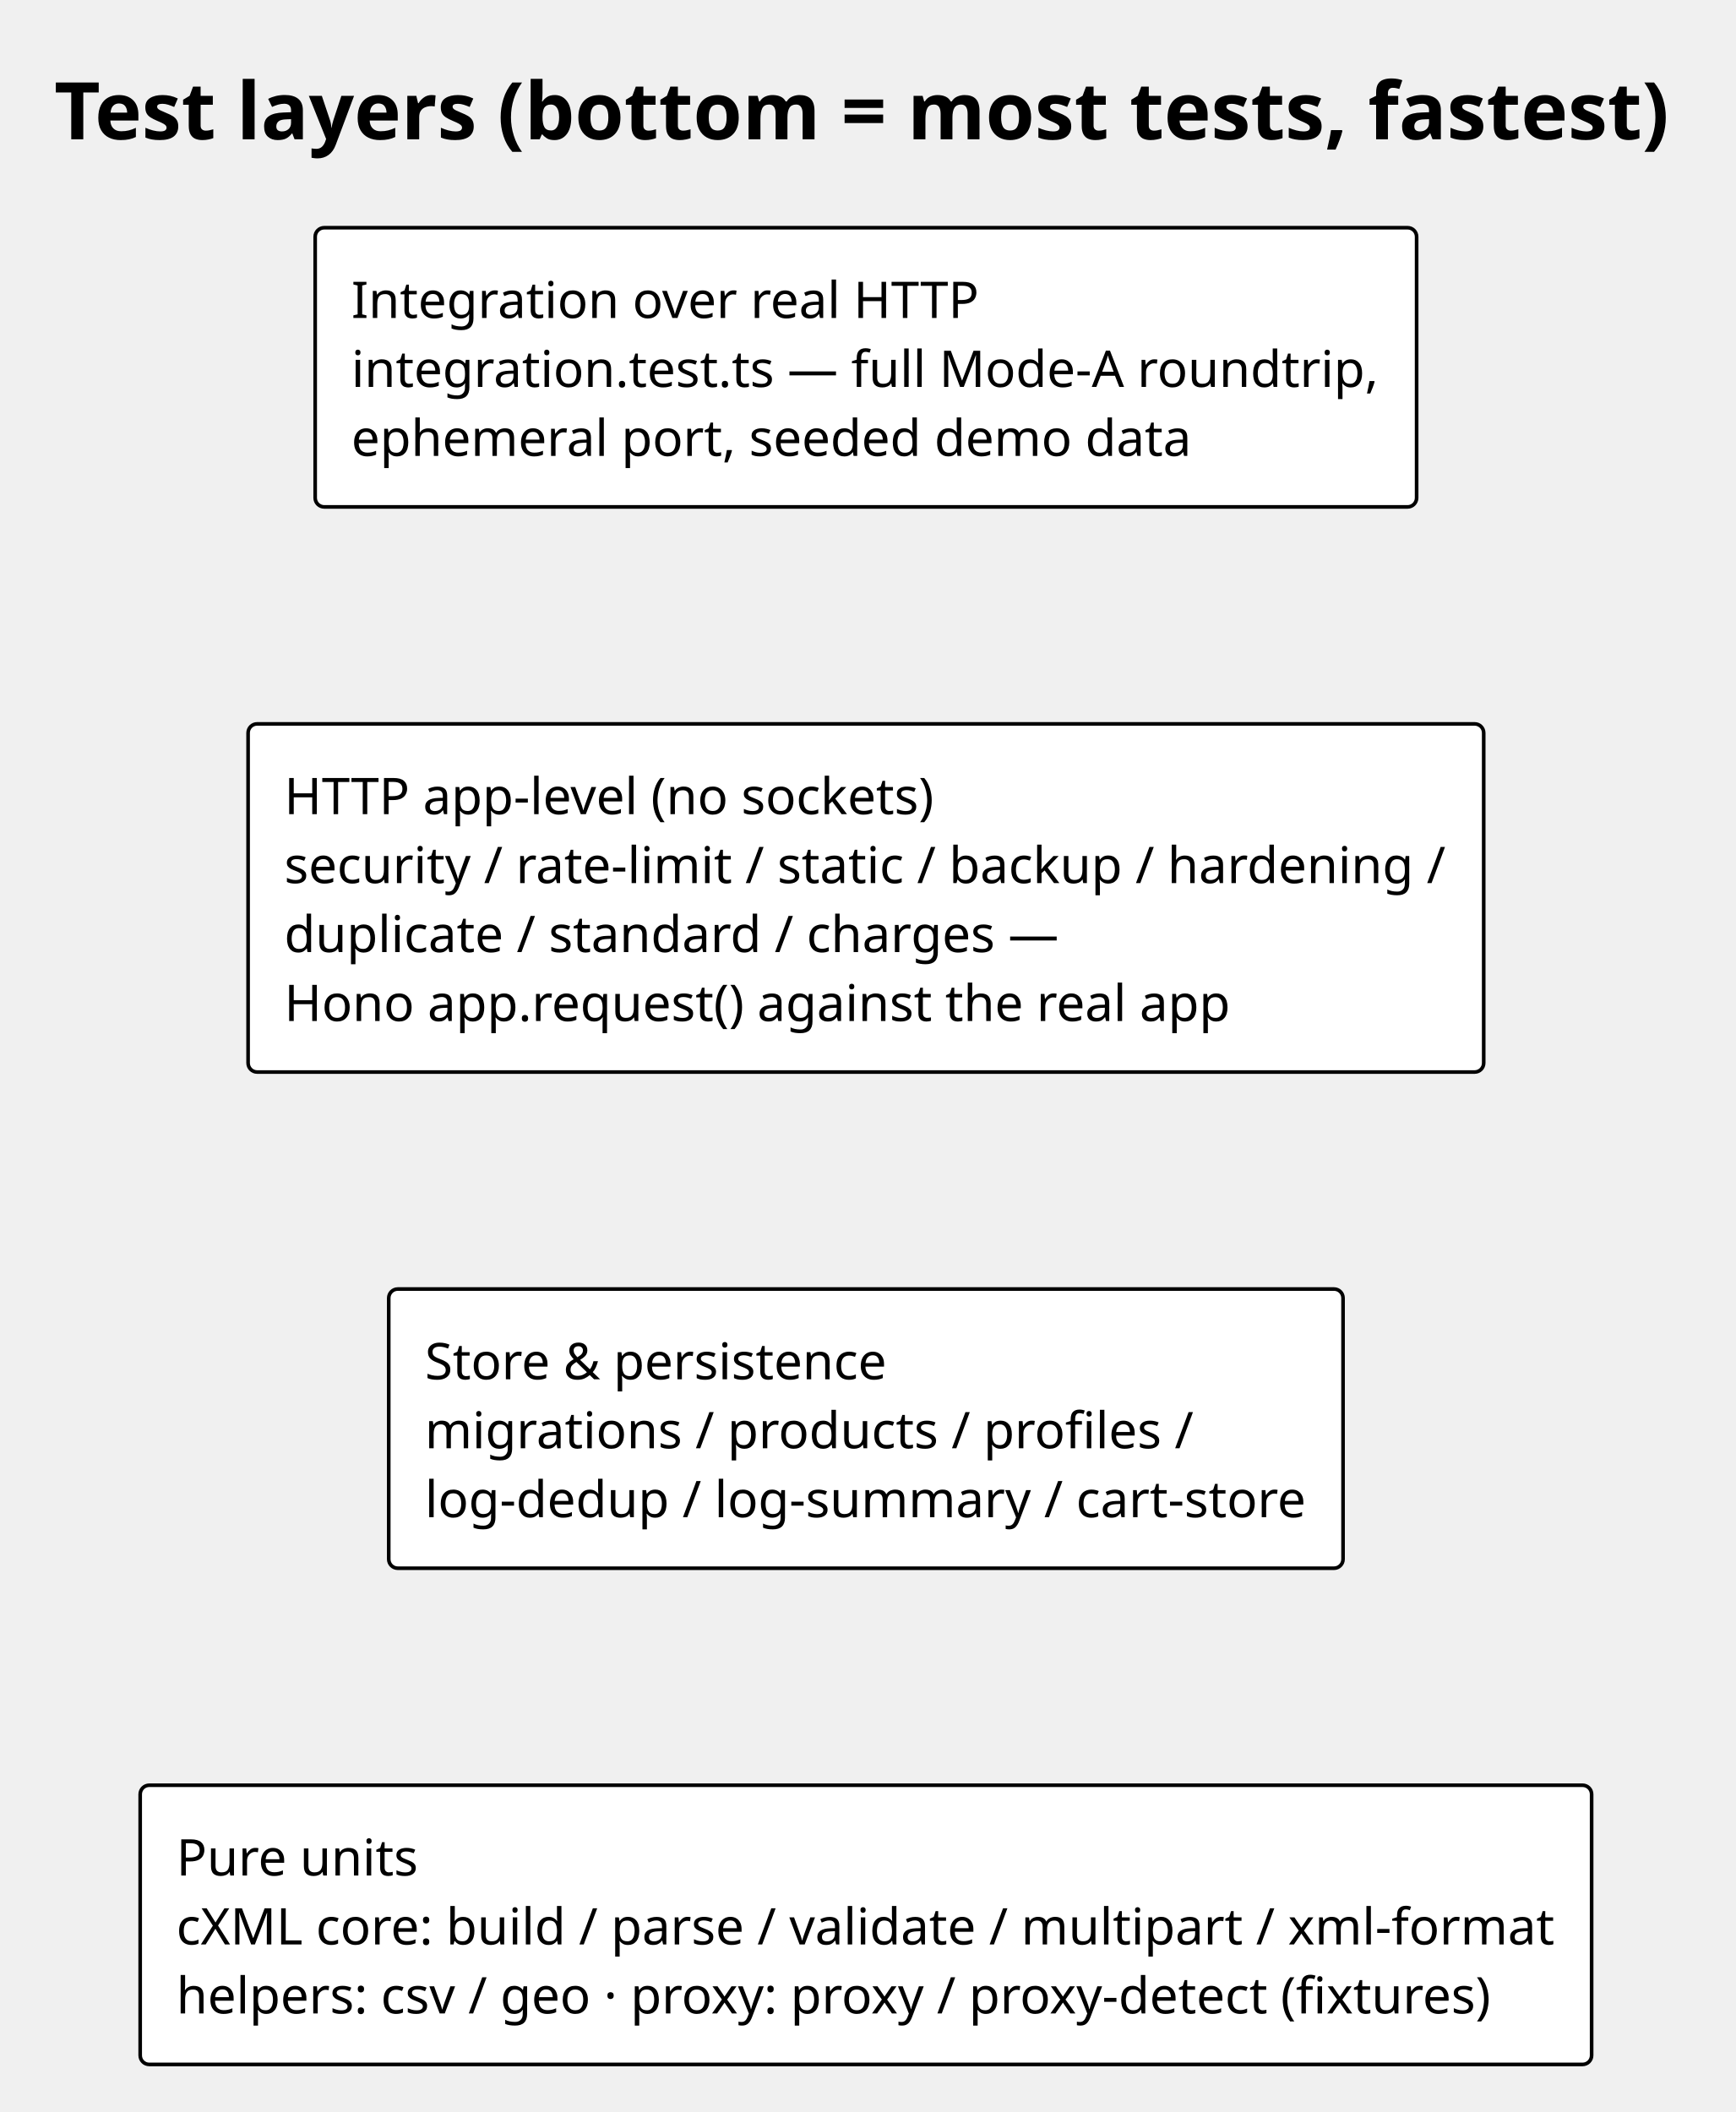
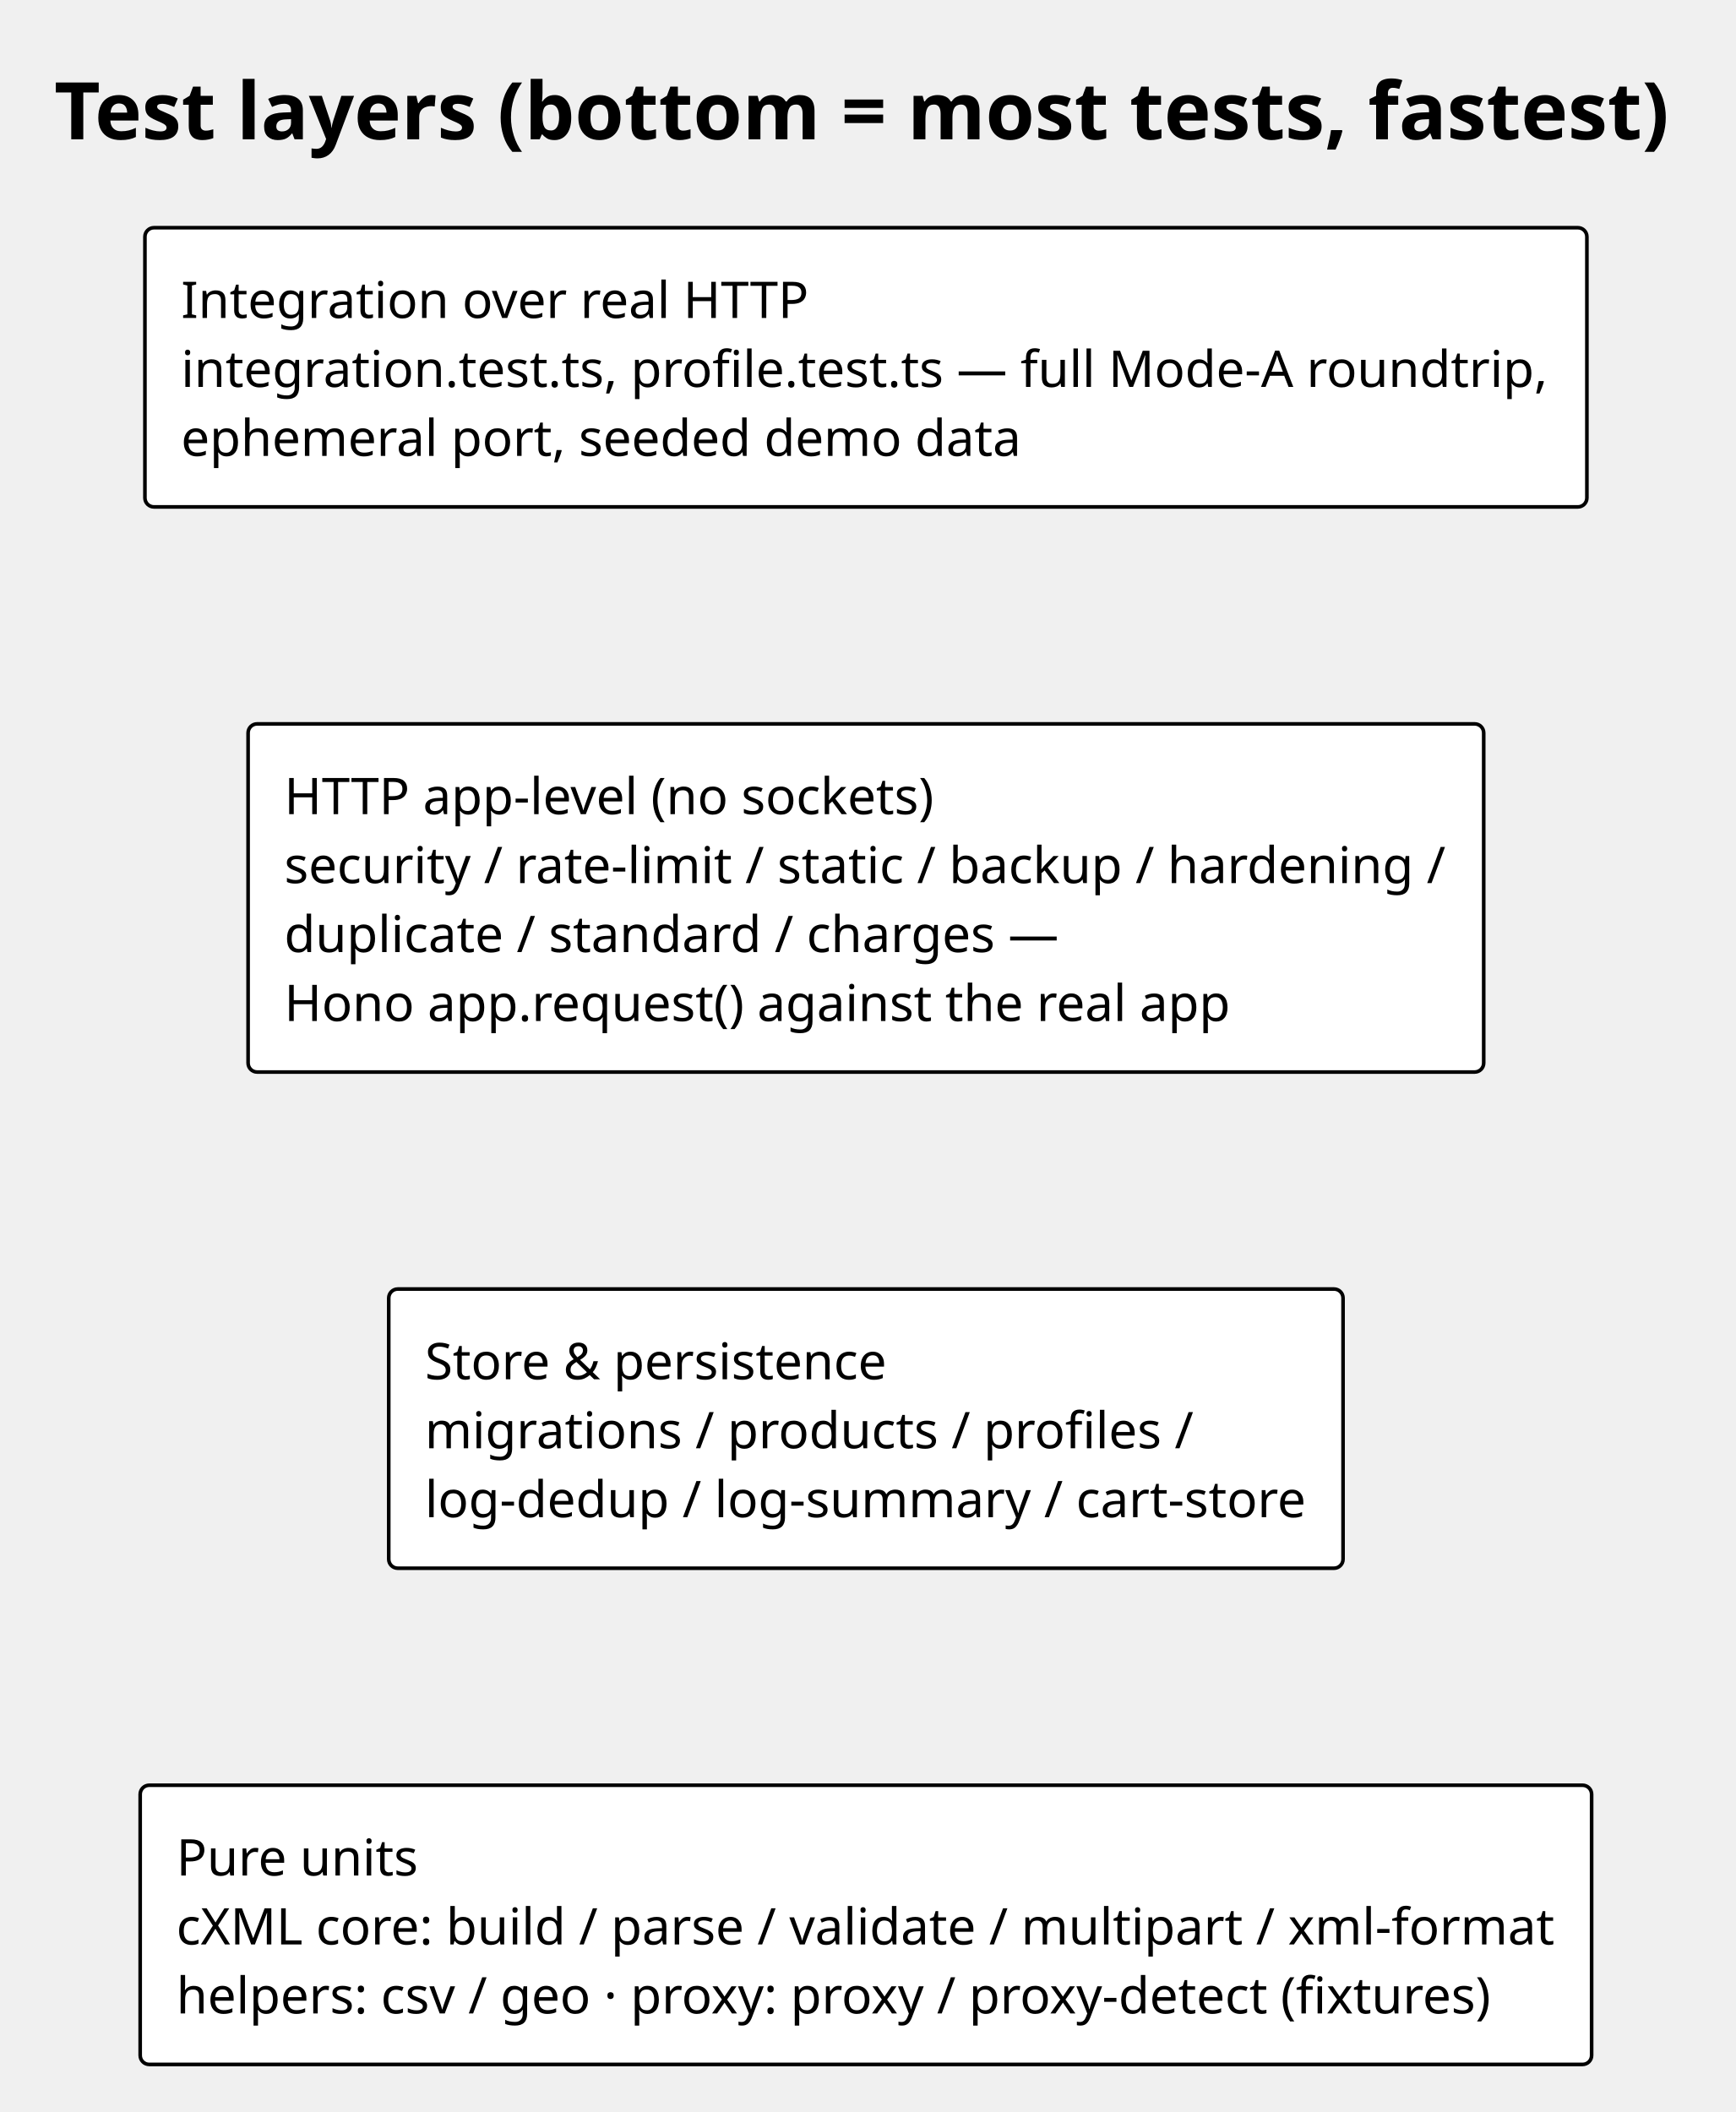
<svg xmlns="http://www.w3.org/2000/svg" version="1.1" data-diagram-type="DESCRIPTION" viewBox="0 0 480 584" zoomAndPan="magnify" preserveAspectRatio="xMidYMid meet" contentStyleType="text/css" width="480" height="584">
  <defs />
  <g font-family="sans-serif" lengthAdjust="spacing">
    <g class="title" data-source-line="2">
      <text x="15" y="38.518" fill="#000" font-size="22" textLength="448.89" font-weight="700" font-family="Verdana">Test layers (bottom = most tests, fastest)</text>
    </g>
    <g class="entity" data-qualified-name="L4" id="ent0001" data-source-line="4">
-       <rect x="87.155" y="62.964" width="304.577" height="77.204" fill="#FFF" style="stroke:#000;stroke-width:1;" rx="2.5" ry="2.5" />
-       <text x="97.155" y="87.93" fill="#000" font-size="14" textLength="174.117" font-family="Verdana">Integration over real HTTP</text>
-       <text x="97.155" y="106.998" fill="#000" font-size="14" textLength="284.577" font-family="Verdana">integration.test.ts — full Mode-A roundtrip,</text>
-       <text x="97.155" y="126.066" fill="#000" font-size="14" textLength="232.567" font-family="Verdana">ephemeral port, seeded demo data</text>
+       <rect x="40.075" y="62.964" width="398.741" height="77.204" fill="#FFF" style="stroke:#000;stroke-width:1;" rx="2.5" ry="2.5" />
+       <text x="50.075" y="87.93" fill="#000" font-size="14" textLength="174.117" font-family="Verdana">Integration over real HTTP</text>
+       <text x="50.075" y="106.998" fill="#000" font-size="14" textLength="378.741" font-family="Verdana">integration.test.ts, profile.test.ts — full Mode-A roundtrip,</text>
+       <text x="50.075" y="126.066" fill="#000" font-size="14" textLength="232.567" font-family="Verdana">ephemeral port, seeded demo data</text>
    </g>
    <g class="entity" data-qualified-name="L3" id="ent0002" data-source-line="5">
      <rect x="68.605" y="200.164" width="341.677" height="96.272" fill="#FFF" style="stroke:#000;stroke-width:1;" rx="2.5" ry="2.5" />
      <text x="78.605" y="225.13" fill="#000" font-size="14" textLength="179.591" font-family="Verdana">HTTP app-level (no sockets)</text>
      <text x="78.605" y="244.198" fill="#000" font-size="14" textLength="321.677" font-family="Verdana">security / rate-limit / static / backup / hardening /</text>
      <text x="78.605" y="263.266" fill="#000" font-size="14" textLength="214.577" font-family="Verdana">duplicate / standard / charges —</text>
      <text x="78.605" y="282.334" fill="#000" font-size="14" textLength="262.149" font-family="Verdana">Hono app.request() against the real app</text>
    </g>
    <g class="entity" data-qualified-name="L2" id="ent0003" data-source-line="6">
      <rect x="107.495" y="356.434" width="263.893" height="77.204" fill="#FFF" style="stroke:#000;stroke-width:1;" rx="2.5" ry="2.5" />
      <text x="117.495" y="381.4" fill="#000" font-size="14" textLength="127.946" font-family="Verdana">Store &amp; persistence</text>
      <text x="117.495" y="400.468" fill="#000" font-size="14" textLength="213.373" font-family="Verdana">migrations / products / profiles /</text>
      <text x="117.495" y="419.536" fill="#000" font-size="14" textLength="243.893" font-family="Verdana">log-dedup / log-summary / cart-store</text>
    </g>
    <g class="entity" data-qualified-name="L1" id="ent0004" data-source-line="7">
      <rect x="38.765" y="493.644" width="401.359" height="77.204" fill="#FFF" style="stroke:#000;stroke-width:1;" rx="2.5" ry="2.5" />
      <text x="48.765" y="518.61" fill="#000" font-size="14" textLength="67.116" font-family="Verdana">Pure units</text>
      <text x="48.765" y="537.678" fill="#000" font-size="14" textLength="381.359" font-family="Verdana">cXML core: build / parse / validate / multipart / xml-format</text>
      <text x="48.765" y="556.746" fill="#000" font-size="14" textLength="365.385" font-family="Verdana">helpers: csv / geo · proxy: proxy / proxy-detect (fixtures)</text>
    </g>
  </g>
</svg>
